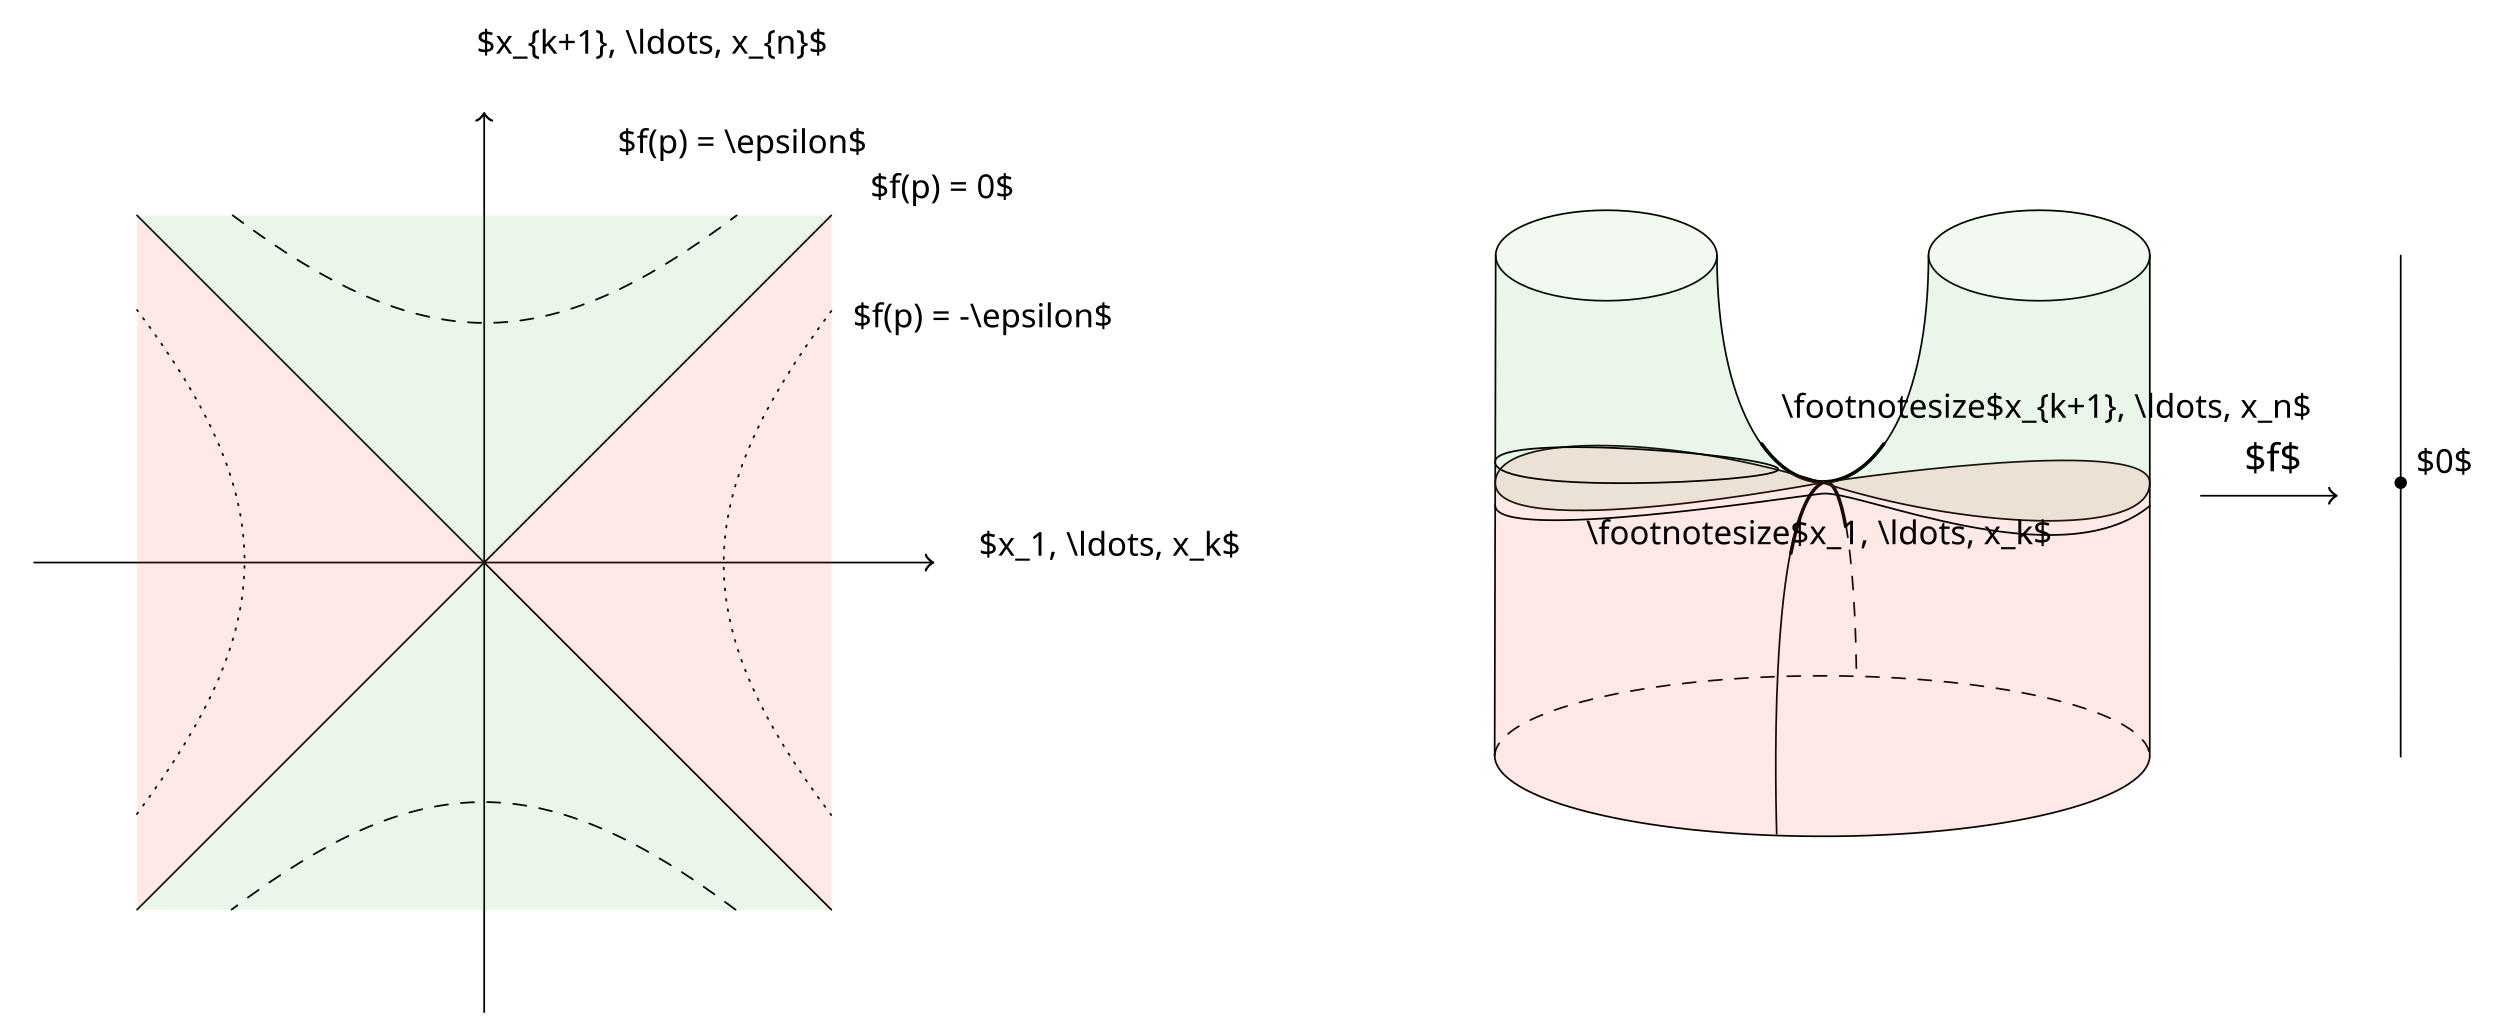
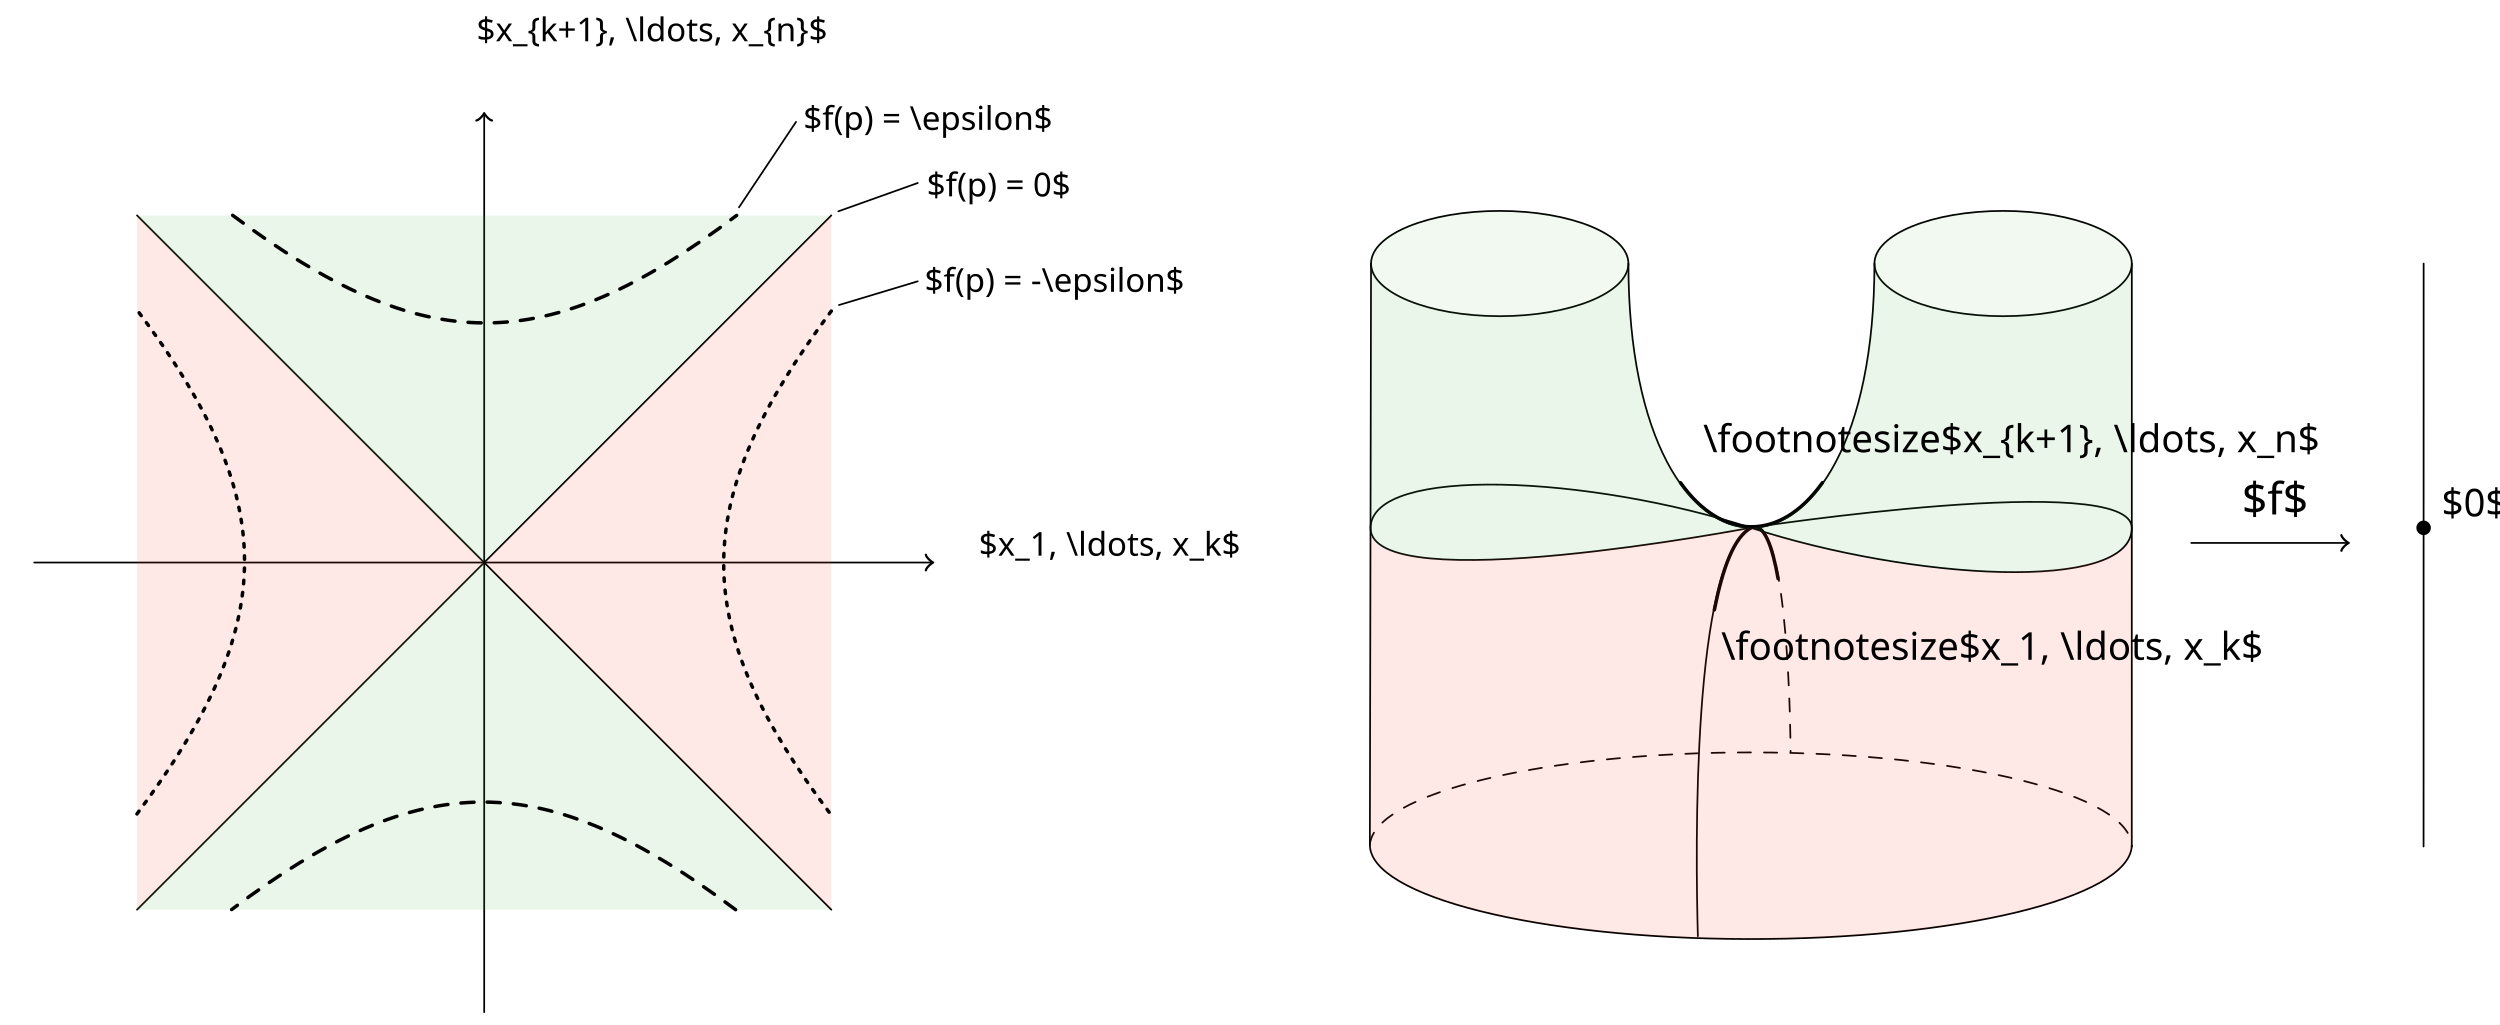
<svg xmlns="http://www.w3.org/2000/svg" width="200.846mm" height="82.313mm" viewBox="0 0 200.846 82.313" version="1.1" id="svg8">
  <defs id="defs2">
    <marker markerWidth="0.911" markerHeight="1.69" style="overflow:visible;stroke:#000000" refX="0" refY="0" orient="auto-start-reverse" id="marker-arrow-0.5308">
      <g id="g820" transform="scale(2.153529)">
        <path id="path818" style="fill:none;stroke:#000000;stroke-width:0.6;stroke-linecap:round;stroke-linejoin:round;stroke-miterlimit:10;stroke-dasharray:none;stroke-opacity:1" d="M -1.554,2.072 C -1.425,1.295 0,0.13 0.389,0 0,-0.13 -1.425,-1.295 -1.554,-2.072" />
      </g>
    </marker>
    <marker markerWidth="0.911" markerHeight="1.69" style="overflow:visible;stroke:#000000" refX="0" refY="0" orient="auto-start-reverse" id="marker-arrow-0.5308-6">
      <g id="g890" transform="scale(2.153529)">
        <path id="path888" style="fill:none;stroke:#000000;stroke-width:0.6;stroke-linecap:round;stroke-linejoin:round;stroke-miterlimit:10;stroke-dasharray:none;stroke-opacity:1" d="M -1.554,2.072 C -1.425,1.295 0,0.13 0.389,0 0,-0.13 -1.425,-1.295 -1.554,-2.072" />
      </g>
    </marker>
    <marker markerWidth="0.911" markerHeight="1.69" style="overflow:visible;stroke:#000000" refX="0" refY="0" orient="auto-start-reverse" id="marker-arrow-0.5308-62">
      <g id="g1322" transform="scale(2.153529)">
        <path id="path1320" style="fill:none;stroke:#000000;stroke-width:0.6;stroke-linecap:round;stroke-linejoin:round;stroke-miterlimit:10;stroke-dasharray:none;stroke-opacity:1" d="M -1.554,2.072 C -1.425,1.295 0,0.13 0.389,0 0,-0.13 -1.425,-1.295 -1.554,-2.072" />
      </g>
    </marker>
    <marker markerWidth="0.911" markerHeight="1.690" style="overflow: visible; stroke: black" refX="0" refY="0" orient="auto-start-reverse" id="marker-arrow-0.5308-628">
      <g id="g1326" transform="scale(2.153529)">
        <path id="path1324" style="fill:none;stroke:black;stroke-width:0.6;stroke-linecap:round;stroke-linejoin:round;stroke-miterlimit:10;stroke-dasharray:none;stroke-opacity:1" d="M -1.554,2.072 C -1.425,1.295 0,0.13 0.389,0 0,-0.13 -1.425,-1.295 -1.554,-2.072" />
      </g>
    </marker>
  </defs>
  <g id="layer1" transform="translate(-12.65357,-194.1312)">
    <path style="color:#000000;overflow:visible;opacity:1;vector-effect:none;fill:none;fill-opacity:1;stroke:#000000;stroke-width:0.14;stroke-linecap:round;stroke-linejoin:miter;stroke-miterlimit:4;stroke-dasharray:none;stroke-dashoffset:0;stroke-opacity:1;marker-start:none;marker-end:url(#marker-arrow-0.5308)" d="m 51.553,275.444 v -72.102" id="path816" />
    <path id="path842" d="M 15.403,239.325 H 87.504" style="color:#000000;overflow:visible;opacity:1;vector-effect:none;fill:none;fill-opacity:1;stroke:#000000;stroke-width:0.14;stroke-linecap:round;stroke-linejoin:miter;stroke-miterlimit:4;stroke-dasharray:none;stroke-dashoffset:0;stroke-opacity:1;marker-start:none;marker-end:url(#marker-arrow-0.5308)" />
    <g id="g967" transform="translate(-62.2628)">
      <path id="path872" d="m 85.926,267.213 55.776,-55.776" style="color:#000000;overflow:visible;opacity:1;vector-effect:none;fill:none;fill-opacity:1;stroke:#000000;stroke-width:0.14;stroke-linecap:round;stroke-linejoin:miter;stroke-miterlimit:4;stroke-dasharray:none;stroke-dashoffset:0;stroke-opacity:1;marker-start:none;marker-end:none" />
      <path style="color:#000000;overflow:visible;opacity:1;vector-effect:none;fill:none;fill-opacity:1;stroke:#000000;stroke-width:0.14;stroke-linecap:round;stroke-linejoin:miter;stroke-miterlimit:4;stroke-dasharray:none;stroke-dashoffset:0;stroke-opacity:1;marker-start:none;marker-end:none" d="m 85.926,211.437 55.776,55.776" id="path884" />
      <g style="fill:#f44336" id="g953">
        <path style="color:#000000;overflow:visible;opacity:1;vector-effect:none;fill:#f44336;fill-opacity:0.12;stroke:none;stroke-width:0.14;stroke-linecap:round;stroke-linejoin:miter;stroke-miterlimit:4;stroke-dasharray:none;stroke-dashoffset:0;stroke-opacity:1;marker-start:none;marker-end:none" d="m 141.702,211.437 -27.888,27.888 27.888,27.888 z" id="path886" />
        <path id="path945" d="M 85.926,267.213 113.814,239.325 85.926,211.437 Z" style="color:#000000;overflow:visible;opacity:1;vector-effect:none;fill:#f44336;fill-opacity:0.12;stroke:none;stroke-width:0.14;stroke-linecap:round;stroke-linejoin:miter;stroke-miterlimit:4;stroke-dasharray:none;stroke-dashoffset:0;stroke-opacity:1;marker-start:none;marker-end:none" />
      </g>
      <g transform="translate(-0.1288827,0.01247252)" style="fill:#4caf50" id="g957">
        <path id="path947" d="M 141.702,267.213 113.814,239.325 85.926,267.213 Z" style="color:#000000;overflow:visible;opacity:1;vector-effect:none;fill:#4caf50;fill-opacity:0.12;stroke:none;stroke-width:0.14;stroke-linecap:round;stroke-linejoin:miter;stroke-miterlimit:4;stroke-dasharray:none;stroke-dashoffset:0;stroke-opacity:1;marker-start:none;marker-end:none" />
        <path style="color:#000000;overflow:visible;opacity:1;vector-effect:none;fill:#4caf50;fill-opacity:0.12;stroke:none;stroke-width:0.14;stroke-linecap:round;stroke-linejoin:miter;stroke-miterlimit:4;stroke-dasharray:none;stroke-dashoffset:0;stroke-opacity:1;marker-start:none;marker-end:none" d="m 85.926,211.437 27.888,27.888 27.888,-27.888 z" id="path949" />
      </g>
    </g>
    <path id="path997" title="1/x" d="" style="color:#000000;overflow:visible;opacity:1;vector-effect:none;fill:#4caf50;fill-opacity:0.12;stroke:none;stroke-width:0.14;stroke-linecap:round;stroke-linejoin:miter;stroke-miterlimit:4;stroke-dasharray:none;stroke-dashoffset:0;stroke-opacity:1;marker-start:none;marker-end:none" />
    <path id="path1030" title="1/x" d="" style="color:#000000;overflow:visible;opacity:1;vector-effect:none;fill:#4caf50;fill-opacity:0.12;stroke:none;stroke-width:0.14;stroke-linecap:round;stroke-linejoin:miter;stroke-miterlimit:4;stroke-dasharray:none;stroke-dashoffset:0;stroke-opacity:1;marker-start:none;marker-end:none" />
    <path id="path1064" title="1/x" d="" style="color:#000000;overflow:visible;opacity:1;vector-effect:none;fill:#4caf50;fill-opacity:0.12;stroke:none;stroke-width:0.14;stroke-linecap:round;stroke-linejoin:miter;stroke-miterlimit:4;stroke-dasharray:none;stroke-dashoffset:0;stroke-opacity:1;marker-start:none;marker-end:none" />
    <path id="path1102" title="1/x" d="" style="color:#000000;overflow:visible;opacity:1;vector-effect:none;fill:#4caf50;fill-opacity:0.12;stroke:none;stroke-width:0.14;stroke-linecap:round;stroke-linejoin:miter;stroke-miterlimit:4;stroke-dasharray:none;stroke-dashoffset:0;stroke-opacity:1;marker-start:none;marker-end:none" />
-     <g id="g1195" style="fill:none;fill-opacity:1;stroke:black;stroke-width:0.14;stroke-dasharray:0.14,0.702;stroke-opacity:1;marker-start:none;marker-end:none" transform="translate(-34.59044)">
-       <g style="fill:none;fill-opacity:1;stroke:black;stroke-width:0.205;stroke-dasharray:0.205,1.024;stroke-opacity:1;marker-start:none;marker-end:none" transform="matrix(0.4850672,0.4850672,-0.4850672,0.4850672,135.0472,32.70819)" id="g1139">
-         <path id="path1137" d="m 170.485,213.814 c 4.014,27.696 14.005,37.84 41.725,41.745" style="color:#000000;overflow:visible;opacity:1;vector-effect:none;fill:none;fill-opacity:1;stroke:black;stroke-width:0.205;stroke-linecap:round;stroke-linejoin:miter;stroke-miterlimit:4;stroke-dasharray:0.205,1.024;stroke-dashoffset:0;stroke-opacity:1;marker-start:none;marker-end:none" />
-       </g>
-       <g style="fill:none;fill-opacity:1;stroke:black;stroke-width:0.205;stroke-dasharray:0.205,1.024;stroke-opacity:1;marker-start:none;marker-end:none" transform="matrix(-0.4850672,-0.4850672,0.4850672,-0.4850672,37.22885,445.9351)" id="g1151">
-         <path id="path1149" d="m 170.485,213.814 c 4.014,27.696 14.005,37.84 41.725,41.745" style="color:#000000;overflow:visible;opacity:1;vector-effect:none;fill:none;fill-opacity:1;stroke:black;stroke-width:0.205;stroke-linecap:round;stroke-linejoin:miter;stroke-miterlimit:4;stroke-dasharray:0.205,1.024;stroke-dashoffset:0;stroke-opacity:1;marker-start:none;marker-end:none" />
-       </g>
-     </g>
-     <g id="g1189" transform="translate(-34.59044)" style="fill:none;fill-opacity:1;marker-end:none;marker-start:none;stroke:black;stroke-dasharray:1.053,1.053;stroke-opacity:1;stroke-width:0.14">
-       <g id="g1145" transform="matrix(-0.4850672,0.4850672,-0.4850672,-0.4850672,292.7515,288.2308)" style="fill:none;fill-opacity:1;stroke:black;stroke-width:0.205;stroke-dasharray:1.535,1.535;stroke-opacity:1;marker-start:none;marker-end:none">
-         <path style="color:#000000;overflow:visible;opacity:1;vector-effect:none;fill:none;fill-opacity:1;stroke:black;stroke-width:0.205;stroke-linecap:round;stroke-linejoin:miter;stroke-miterlimit:4;stroke-dasharray:1.535,1.535;stroke-dashoffset:0;stroke-opacity:1;marker-start:none;marker-end:none" d="m 170.485,213.814 c 4.014,27.696 14.005,37.84 41.725,41.745" id="path1143" />
-       </g>
-       <g id="g1157" transform="matrix(0.4850672,-0.4850672,0.4850672,0.4850672,-120.4754,190.4124)" style="fill:none;fill-opacity:1;stroke:black;stroke-width:0.205;stroke-dasharray:1.535,1.535;stroke-opacity:1;marker-start:none;marker-end:none">
-         <path style="color:#000000;overflow:visible;opacity:1;vector-effect:none;fill:none;fill-opacity:1;stroke:black;stroke-width:0.205;stroke-linecap:round;stroke-linejoin:miter;stroke-miterlimit:4;stroke-dasharray:1.535,1.535;stroke-dashoffset:0;stroke-opacity:1;marker-start:none;marker-end:none" d="m 170.485,213.814 c 4.014,27.696 14.005,37.84 41.725,41.745" id="path1155" />
-       </g>
-     </g>
    <text id="text846" xml:space="preserve" style="font-size:2.646px;font-family:'Iosevka Term';-inkscape-font-specification:'Iosevka Term, Normal';fill:#000000;fill-opacity:1;stroke:none;stroke-width:0.265" y="238.774" x="91.295">
      <tspan id="tspan844" x="91.295" y="238.774" style="stroke-width:0.265">$x_1, \ldots, x_k$</tspan>
    </text>
-     <text id="text860" xml:space="preserve" style="font-size:2.646px;font-family:'Iosevka Term';-inkscape-font-specification:'Iosevka Term, Normal';fill:#000000;fill-opacity:1;stroke:none;stroke-width:0.265" y="198.444" x="50.946">
-       <tspan id="tspan858" x="50.946" y="198.444" style="stroke-width:0.265">$x_{k+1}, \ldots, x_{n}$</tspan>
+     <text id="text860" xml:space="preserve" style="font-size:2.646px;font-family:'Iosevka Term';-inkscape-font-specification:'Iosevka Term, Normal';fill:#000000;fill-opacity:1;stroke:none;stroke-width:0.265" y="197.447" x="50.946">
+       <tspan id="tspan858" x="50.946" y="197.447" style="stroke-width:0.265">$x_{k+1}, \ldots, x_{n}$</tspan>
    </text>
-     <text id="text1207" xml:space="preserve" style="font-size:2.646px;font-family:'Iosevka Term';-inkscape-font-specification:'Iosevka Term, Normal';fill:#000000;fill-opacity:1;stroke:none;stroke-width:0.265" y="210.043" x="82.576">
-       <tspan id="tspan1205" x="82.576" y="210.043" style="stroke-width:0.265">$f(p) = 0$</tspan>
+     <text id="text1207" xml:space="preserve" style="font-size:2.646px;font-family:'Iosevka Term';-inkscape-font-specification:'Iosevka Term, Normal';fill:#000000;fill-opacity:1;stroke:none;stroke-width:0.265" y="209.909" x="87.115">
+       <tspan id="tspan1205" x="87.115" y="209.909" style="stroke-width:0.265">$f(p) = 0$</tspan>
    </text>
-     <text x="81.179" y="220.421" style="font-size:2.646px;font-family:'Iosevka Term';-inkscape-font-specification:'Iosevka Term, Normal';fill:#000000;fill-opacity:1;stroke:none;stroke-width:0.265" xml:space="preserve" id="text1221">
-       <tspan style="stroke-width:0.265" y="220.421" x="81.179" id="tspan1219">$f(p) = -\epsilon$</tspan>
+     <text x="86.941" y="217.575" style="font-size:2.646px;font-family:'Iosevka Term';-inkscape-font-specification:'Iosevka Term, Normal';fill:#000000;fill-opacity:1;stroke:none;stroke-width:0.265" xml:space="preserve" id="text1221">
+       <tspan style="stroke-width:0.265" y="217.575" x="86.941" id="tspan1219">$f(p) = -\epsilon$</tspan>
    </text>
-     <text id="text1225" xml:space="preserve" style="font-size:2.646px;font-family:'Iosevka Term';-inkscape-font-specification:'Iosevka Term, Normal';fill:#000000;fill-opacity:1;stroke:none;stroke-width:0.265" y="206.43" x="62.283">
-       <tspan id="tspan1223" x="62.283" y="206.43" style="stroke-width:0.265">$f(p) = \epsilon$</tspan>
+     <text id="text1225" xml:space="preserve" style="font-size:2.646px;font-family:'Iosevka Term';-inkscape-font-specification:'Iosevka Term, Normal';fill:#000000;fill-opacity:1;stroke:none;stroke-width:0.265" y="204.566" x="77.201">
+       <tspan id="tspan1223" x="77.201" y="204.566" style="stroke-width:0.265">$f(p) = \epsilon$</tspan>
    </text>
-     <path style="color:#000000;overflow:visible;opacity:1;vector-effect:none;fill:none;fill-opacity:1;stroke:#000000;stroke-width:0.14;stroke-linecap:round;stroke-linejoin:miter;stroke-miterlimit:4;stroke-dasharray:none;stroke-dashoffset:0;stroke-opacity:1;marker-start:none;marker-end:none" d="m 205.524,214.659 -0.005,40.264" id="path1308" />
-     <path style="color:#000000;overflow:visible;opacity:1;vector-effect:none;fill:none;fill-opacity:1;stroke:#000000;stroke-width:0.14;stroke-linecap:round;stroke-linejoin:miter;stroke-miterlimit:4;stroke-dasharray:none;stroke-dashoffset:0;stroke-opacity:1;marker-start:none;marker-end:url(#marker-arrow-0.5308)" d="m 189.473,233.958 h 10.774" id="path1318" />
+     <path style="color:#000000;overflow:visible;opacity:1;vector-effect:none;fill:none;fill-opacity:1;stroke:#000000;stroke-width:0.14;stroke-linecap:round;stroke-linejoin:miter;stroke-miterlimit:4;stroke-dasharray:none;stroke-dashoffset:0;stroke-opacity:1;marker-start:none;marker-end:none" d="m 207.365,215.306 -0.006,46.828" id="path1308" />
+     <path style="color:#000000;overflow:visible;opacity:1;vector-effect:none;fill:none;fill-opacity:1;stroke:#000000;stroke-width:0.14;stroke-linecap:round;stroke-linejoin:miter;stroke-miterlimit:4;stroke-dasharray:none;stroke-dashoffset:0;stroke-opacity:1;marker-start:none;marker-end:url(#marker-arrow-0.5308)" d="m 188.697,237.751 h 12.53" id="path1318" />
    <rect style="color:#000000;overflow:visible;opacity:1;vector-effect:none;fill:none;fill-opacity:1;stroke:#000000;stroke-width:0.531;stroke-linecap:round;stroke-linejoin:miter;stroke-miterlimit:4;stroke-dasharray:none;stroke-dashoffset:0;stroke-opacity:1;marker-start:none;marker-end:none" id="rect905" width="0" height="0" x="0" y="0" transform="matrix(0.2645833,0,0,0.2645833,0,177)" />
-     <circle id="path1048" style="fill:#000000;stroke:none;stroke-width:1" cx="205.522" cy="232.913" r="0.5" />
-     <text id="text1052" xml:space="preserve" style="font-size:2.646px;font-family:'Iosevka Term';-inkscape-font-specification:'Iosevka Term, Normal';fill:#000000;fill-opacity:1;stroke:none;stroke-width:0.265" x="206.766" y="232.12">
-       <tspan id="tspan1050" x="206.766" y="232.12" style="stroke-width:0.265">$0$</tspan>
+     <circle id="path1048" style="fill:#000000;stroke:none;stroke-width:1" cx="207.362" cy="236.536" r="0.582" />
+     <text id="text1052" xml:space="preserve" style="font-size:3.077px;font-family:'Iosevka Term';-inkscape-font-specification:'Iosevka Term, Normal';fill:#000000;fill-opacity:1;stroke:none;stroke-width:0.265" x="208.809" y="235.614">
+       <tspan id="tspan1050" x="208.809" y="235.614" style="stroke-width:0.265">$0$</tspan>
    </text>
-     <g id="g1205">
-       <ellipse ry="3.636" rx="8.888" cy="214.658" cx="141.703" id="path1238" style="color:#000000;overflow:visible;opacity:1;vector-effect:none;fill:none;fill-opacity:1;stroke:#000000;stroke-width:0.14;stroke-linecap:round;stroke-linejoin:miter;stroke-miterlimit:4;stroke-dasharray:none;stroke-dashoffset:0;stroke-opacity:1;marker-start:none;marker-end:none" />
-       <path d="m 185.361,254.921 a 26.316,6.511 0 0 1 -26.542,6.397 26.316,6.511 0 0 1 -26.086,-6.51" id="ellipse1250" style="color:#000000;overflow:visible;opacity:1;vector-effect:none;fill:none;fill-opacity:1;stroke:#000000;stroke-width:0.14;stroke-linecap:round;stroke-linejoin:miter;stroke-miterlimit:4;stroke-dasharray:none;stroke-dashoffset:0;stroke-opacity:1;marker-start:none;marker-end:none" />
-       <path id="path1256" d="m 185.365,214.658 -0.003,40.238" style="color:#000000;overflow:visible;opacity:1;vector-effect:none;fill:none;fill-opacity:1;stroke:#000000;stroke-width:0.14;stroke-linecap:round;stroke-linejoin:miter;stroke-miterlimit:4;stroke-dasharray:none;stroke-dashoffset:0;stroke-opacity:1;marker-start:none;marker-end:none" />
-       <path id="path1258" d="m 132.815,214.658 -0.082,40.149" style="color:#000000;overflow:visible;opacity:1;vector-effect:none;fill:none;fill-opacity:1;stroke:#000000;stroke-width:0.14;stroke-linecap:round;stroke-linejoin:miter;stroke-miterlimit:4;stroke-dasharray:none;stroke-dashoffset:0;stroke-opacity:1;marker-start:none;marker-end:none" />
-       <ellipse style="color:#000000;overflow:visible;opacity:1;vector-effect:none;fill:none;fill-opacity:1;stroke:#000000;stroke-width:0.14;stroke-linecap:round;stroke-linejoin:miter;stroke-miterlimit:4;stroke-dasharray:none;stroke-dashoffset:0;stroke-opacity:1;marker-start:none;marker-end:none" id="ellipse1260" cx="176.477" cy="214.658" rx="8.888" ry="3.636" />
-       <path id="path1262" d="m 150.591,214.658 c 0,24.32 16.997,24.32 16.997,0" style="color:#000000;overflow:visible;opacity:1;vector-effect:none;fill:none;fill-opacity:1;stroke:#000000;stroke-width:0.14;stroke-linecap:round;stroke-linejoin:miter;stroke-miterlimit:4;stroke-dasharray:none;stroke-dashoffset:0;stroke-opacity:1;marker-start:none;marker-end:none" />
-       <path id="path1270" d="m 159.09,232.898 c -4.13,2.111 -3.865,22.357 -3.7,28.222" style="color:#000000;overflow:visible;opacity:1;vector-effect:none;fill:none;fill-opacity:1;stroke:#000000;stroke-width:0.14;stroke-linecap:round;stroke-linejoin:miter;stroke-miterlimit:4;stroke-dasharray:none;stroke-dashoffset:0;stroke-opacity:1;marker-start:none;marker-end:none" />
-       <path id="path1272" d="m 159.09,232.898 c 2.657,-1.045 2.705,15.505 2.705,15.505" style="color:#000000;overflow:visible;opacity:1;vector-effect:none;fill:none;fill-opacity:1;stroke:#000000;stroke-width:0.14;stroke-linecap:round;stroke-linejoin:miter;stroke-miterlimit:4;stroke-dasharray:1.053, 1.053;stroke-dashoffset:0;stroke-opacity:1;marker-start:none;marker-end:none" />
-       <path transform="scale(-1)" style="color:#000000;overflow:visible;opacity:1;vector-effect:none;fill:none;fill-opacity:1;stroke:#000000;stroke-width:0.14;stroke-linecap:round;stroke-linejoin:miter;stroke-miterlimit:4;stroke-dasharray:1.053, 1.053;stroke-dashoffset:0;stroke-opacity:1;marker-start:none;marker-end:none" id="path1274" d="m -132.733,-254.824 a 26.316,6.511 0 0 1 -26.542,6.397 26.316,6.511 0 0 1 -26.086,-6.51" />
-       <path id="path910" d="m 154.189,229.798 c 2.892,4.059 6.91,4.059 9.803,0" style="color:#000000;overflow:visible;opacity:1;vector-effect:none;fill:none;fill-opacity:1;stroke:#000000;stroke-width:0.281;stroke-linecap:round;stroke-linejoin:miter;stroke-miterlimit:4;stroke-dasharray:none;stroke-dashoffset:0;stroke-opacity:1;marker-start:none;marker-end:none" />
-       <path d="m 160.932,236.42 c -0.4,-2.239 -0.971,-3.864 -1.843,-3.521 m 0,0 c -1.195,0.611 -1.992,2.822 -2.56,5.682" style="color:#000000;overflow:visible;opacity:1;vector-effect:none;fill:none;fill-opacity:1;stroke:#000000;stroke-width:0.281;stroke-linecap:round;stroke-linejoin:miter;stroke-miterlimit:4;stroke-dasharray:none;stroke-dashoffset:0;stroke-opacity:1;marker-start:none;marker-end:none" id="path938" />
-       <path id="path1066" d="m 132.777,232.913 c 0.102,-4.353 15.212,-3.597 26.284,0 11.072,3.597 26.34,4.541 26.302,0 0,-4.023 -26.273,-0.015 -26.273,-0.015 0,0 -26.313,5.026 -26.313,0.015 z" style="color:#000000;overflow:visible;opacity:1;vector-effect:none;fill:none;fill-opacity:1;stroke:#000000;stroke-width:0.14;stroke-linecap:round;stroke-linejoin:miter;stroke-miterlimit:4;stroke-dasharray:none;stroke-dashoffset:0;stroke-opacity:1;marker-start:none;marker-end:none" />
-       <path id="path1086" d="m 132.815,214.658 -0.038,18.712 c 1.559,4.15 25.111,-0.261 26.056,-0.44 h 0.198 c 11.054,3.578 26.249,4.514 26.249,0 h 5.2e-4 v -0.017 -17.783 a 8.888,3.636 0 0 1 -8.804,3.165 8.888,3.636 0 0 1 -8.888,-3.636 c 0,24.32 -16.997,24.32 -16.997,0 a 8.888,3.636 0 0 1 -8.888,3.636 8.888,3.636 0 0 1 -8.888,-3.636 z" style="color:#000000;overflow:visible;opacity:1;vector-effect:none;fill:#4db24d;fill-opacity:0.118;stroke:none;stroke-width:0.14;stroke-linecap:round;stroke-linejoin:miter;stroke-miterlimit:4;stroke-dasharray:none;stroke-dashoffset:0;stroke-opacity:1;marker-start:none;marker-end:none" />
-       <ellipse style="color:#000000;overflow:visible;opacity:1;vector-effect:none;fill:#4db24d;fill-opacity:0.077;stroke:none;stroke-width:0.14;stroke-linecap:round;stroke-linejoin:miter;stroke-miterlimit:4;stroke-dasharray:none;stroke-dashoffset:0;stroke-opacity:1;marker-start:none;marker-end:none;font-variant-east_asian:normal" id="ellipse1165" cx="141.703" cy="214.658" rx="8.888" ry="3.636" />
-       <ellipse ry="3.636" rx="8.888" cy="214.658" cx="176.477" id="ellipse1181" style="color:#000000;overflow:visible;opacity:1;vector-effect:none;fill:#4db24d;fill-opacity:0.077;stroke:none;stroke-width:0.14;stroke-linecap:round;stroke-linejoin:miter;stroke-miterlimit:4;stroke-dasharray:none;stroke-dashoffset:0;stroke-opacity:1;marker-start:none;marker-end:none;font-variant-east_asian:normal" />
+     <g id="g1205" transform="matrix(1.163024,0,0,1.163024,-31.66459,-34.34769)" style="stroke-width:0.86">
+       <ellipse ry="3.636" rx="8.888" cy="214.658" cx="141.703" id="path1238" style="color:#000000;overflow:visible;opacity:1;vector-effect:none;fill:none;fill-opacity:1;stroke:#000000;stroke-width:0.121;stroke-linecap:round;stroke-linejoin:miter;stroke-miterlimit:4;stroke-dasharray:none;stroke-dashoffset:0;stroke-opacity:1;marker-start:none;marker-end:none" />
+       <path d="m 185.361,254.921 a 26.316,6.511 0 0 1 -26.542,6.397 26.316,6.511 0 0 1 -26.086,-6.51" id="ellipse1250" style="color:#000000;overflow:visible;opacity:1;vector-effect:none;fill:none;fill-opacity:1;stroke:#000000;stroke-width:0.121;stroke-linecap:round;stroke-linejoin:miter;stroke-miterlimit:4;stroke-dasharray:none;stroke-dashoffset:0;stroke-opacity:1;marker-start:none;marker-end:none" />
+       <path id="path1256" d="m 185.365,214.658 -0.003,40.238" style="color:#000000;overflow:visible;opacity:1;vector-effect:none;fill:none;fill-opacity:1;stroke:#000000;stroke-width:0.121;stroke-linecap:round;stroke-linejoin:miter;stroke-miterlimit:4;stroke-dasharray:none;stroke-dashoffset:0;stroke-opacity:1;marker-start:none;marker-end:none" />
+       <path id="path1258" d="m 132.815,214.658 -0.082,40.149" style="color:#000000;overflow:visible;opacity:1;vector-effect:none;fill:none;fill-opacity:1;stroke:#000000;stroke-width:0.121;stroke-linecap:round;stroke-linejoin:miter;stroke-miterlimit:4;stroke-dasharray:none;stroke-dashoffset:0;stroke-opacity:1;marker-start:none;marker-end:none" />
+       <ellipse style="color:#000000;overflow:visible;opacity:1;vector-effect:none;fill:none;fill-opacity:1;stroke:#000000;stroke-width:0.121;stroke-linecap:round;stroke-linejoin:miter;stroke-miterlimit:4;stroke-dasharray:none;stroke-dashoffset:0;stroke-opacity:1;marker-start:none;marker-end:none" id="ellipse1260" cx="176.477" cy="214.658" rx="8.888" ry="3.636" />
+       <path id="path1262" d="m 150.591,214.658 c 0,24.32 16.997,24.32 16.997,0" style="color:#000000;overflow:visible;opacity:1;vector-effect:none;fill:none;fill-opacity:1;stroke:#000000;stroke-width:0.121;stroke-linecap:round;stroke-linejoin:miter;stroke-miterlimit:4;stroke-dasharray:none;stroke-dashoffset:0;stroke-opacity:1;marker-start:none;marker-end:none" />
+       <path id="path1270" d="m 159.09,232.898 c -4.13,2.111 -3.865,22.357 -3.7,28.222" style="color:#000000;overflow:visible;opacity:1;vector-effect:none;fill:none;fill-opacity:1;stroke:#000000;stroke-width:0.121;stroke-linecap:round;stroke-linejoin:miter;stroke-miterlimit:4;stroke-dasharray:none;stroke-dashoffset:0;stroke-opacity:1;marker-start:none;marker-end:none" />
+       <path id="path1272" d="m 159.09,232.898 c 2.657,-1.045 2.705,15.505 2.705,15.505" style="color:#000000;overflow:visible;opacity:1;vector-effect:none;fill:none;fill-opacity:1;stroke:#000000;stroke-width:0.121;stroke-linecap:round;stroke-linejoin:miter;stroke-miterlimit:4;stroke-dasharray:0.906, 0.906;stroke-dashoffset:0;stroke-opacity:1;marker-start:none;marker-end:none" />
+       <path transform="scale(-1)" style="color:#000000;overflow:visible;opacity:1;vector-effect:none;fill:none;fill-opacity:1;stroke:#000000;stroke-width:0.121;stroke-linecap:round;stroke-linejoin:miter;stroke-miterlimit:4;stroke-dasharray:0.906, 0.906;stroke-dashoffset:0;stroke-opacity:1;marker-start:none;marker-end:none" id="path1274" d="m -132.733,-254.824 a 26.316,6.511 0 0 1 -26.542,6.397 26.316,6.511 0 0 1 -26.086,-6.51" />
+       <path id="path910" d="m 154.189,229.798 c 2.892,4.059 6.91,4.059 9.803,0" style="color:#000000;overflow:visible;opacity:1;vector-effect:none;fill:none;fill-opacity:1;stroke:#000000;stroke-width:0.242;stroke-linecap:round;stroke-linejoin:miter;stroke-miterlimit:4;stroke-dasharray:none;stroke-dashoffset:0;stroke-opacity:1;marker-start:none;marker-end:none" />
+       <path d="m 160.932,236.42 c -0.4,-2.239 -0.971,-3.864 -1.843,-3.521 m 0,0 c -1.195,0.611 -1.992,2.822 -2.56,5.682" style="color:#000000;overflow:visible;opacity:1;vector-effect:none;fill:none;fill-opacity:1;stroke:#000000;stroke-width:0.242;stroke-linecap:round;stroke-linejoin:miter;stroke-miterlimit:4;stroke-dasharray:none;stroke-dashoffset:0;stroke-opacity:1;marker-start:none;marker-end:none" id="path938" />
+       <path id="path1066" d="m 132.777,232.913 c 0.102,-4.353 15.212,-3.597 26.284,0 11.072,3.597 26.34,4.541 26.302,0 0,-4.023 -26.273,-0.015 -26.273,-0.015 0,0 -26.313,5.026 -26.313,0.015 z" style="color:#000000;overflow:visible;opacity:1;vector-effect:none;fill:none;fill-opacity:1;stroke:#000000;stroke-width:0.121;stroke-linecap:round;stroke-linejoin:miter;stroke-miterlimit:4;stroke-dasharray:none;stroke-dashoffset:0;stroke-opacity:1;marker-start:none;marker-end:none" />
+       <path id="path1086" d="m 132.815,214.658 -0.038,18.712 c 1.559,4.15 25.111,-0.261 26.056,-0.44 h 0.198 c 11.054,3.578 26.249,4.514 26.249,0 h 5.2e-4 v -0.017 -17.783 a 8.888,3.636 0 0 1 -8.804,3.165 8.888,3.636 0 0 1 -8.888,-3.636 c 0,24.32 -16.997,24.32 -16.997,0 a 8.888,3.636 0 0 1 -8.888,3.636 8.888,3.636 0 0 1 -8.888,-3.636 z" style="color:#000000;overflow:visible;opacity:1;vector-effect:none;fill:#4db24d;fill-opacity:0.118;stroke:none;stroke-width:0.121;stroke-linecap:round;stroke-linejoin:miter;stroke-miterlimit:4;stroke-dasharray:none;stroke-dashoffset:0;stroke-opacity:1;marker-start:none;marker-end:none" />
+       <ellipse style="color:#000000;overflow:visible;opacity:1;vector-effect:none;fill:#4db24d;fill-opacity:0.077;stroke:none;stroke-width:0.121;stroke-linecap:round;stroke-linejoin:miter;stroke-miterlimit:4;stroke-dasharray:none;stroke-dashoffset:0;stroke-opacity:1;marker-start:none;marker-end:none" id="ellipse1165" cx="141.703" cy="214.658" rx="8.888" ry="3.636" />
+       <ellipse ry="3.636" rx="8.888" cy="214.658" cx="176.477" id="ellipse1181" style="color:#000000;overflow:visible;opacity:1;vector-effect:none;fill:#4db24d;fill-opacity:0.077;stroke:none;stroke-width:0.121;stroke-linecap:round;stroke-linejoin:miter;stroke-miterlimit:4;stroke-dasharray:none;stroke-dashoffset:0;stroke-opacity:1;marker-start:none;marker-end:none" />
    </g>
-     <path style="color:#000000;overflow:visible;opacity:1;vector-effect:none;fill:#f64433;fill-opacity:0.118;stroke:none;stroke-width:0.14;stroke-linecap:round;stroke-linejoin:miter;stroke-miterlimit:4;stroke-dasharray:none;stroke-dashoffset:0;stroke-opacity:1;marker-start:none;marker-end:none" d="m 185.322,233.317 c 0,2.979 -12.032,4.232 -26.291,-0.399 l -2e-4,-2e-5 h -0.198 c -0.945,0.179 -24.493,4.589 -26.056,0.441 l -0.043,21.437 c 5.1e-4,3.573 11.643,6.479 26.086,6.51 14.443,0.031 26.289,-2.824 26.542,-6.409 z" id="path1209" />
-     <path id="path1233" d="m 132.777,232.913 c 0.102,-4.353 15.212,-3.597 26.284,0 11.072,3.597 26.34,4.541 26.302,0 0,-4.023 -26.273,-0.015 -26.273,-0.015 0,0 -26.313,5.026 -26.313,0.015 z" style="color:#000000;overflow:visible;opacity:1;vector-effect:none;fill:#f64433;fill-opacity:0.118;stroke:none;stroke-width:0.14;stroke-linecap:round;stroke-linejoin:miter;stroke-miterlimit:4;stroke-dasharray:none;stroke-dashoffset:0;stroke-opacity:1;marker-start:none;marker-end:none" />
-     <text id="text1364" xml:space="preserve" style="font-size:3.083px;font-family:'Iosevka Term';-inkscape-font-specification:'Iosevka Term, Normal';fill:#000000;fill-opacity:1;stroke:none;stroke-width:0.265" y="231.992" x="192.968">
-       <tspan id="tspan1362" x="192.968" y="231.992" style="stroke-width:0.265">$f$</tspan>
+     <path style="color:#000000;overflow:visible;opacity:1;vector-effect:none;fill:#f64433;fill-opacity:0.118;stroke:none;stroke-width:0.14;stroke-linecap:round;stroke-linejoin:miter;stroke-miterlimit:4;stroke-dasharray:none;stroke-dashoffset:0;stroke-opacity:1;marker-start:none;marker-end:none" d="m 183.87,237.005 c 0,3.465 -13.993,4.922 -30.577,-0.464 l -2.3e-4,-2e-5 h -0.23 c -1.099,0.208 -28.486,5.337 -30.303,0.513 l -0.051,24.932 c 5.9e-4,4.156 13.541,7.535 30.339,7.572 16.798,0.036 30.575,-3.284 30.869,-7.453 z" id="path1209" />
+     <text id="text1364" xml:space="preserve" style="font-size:3.585px;font-family:'Iosevka Term';-inkscape-font-specification:'Iosevka Term, Normal';fill:#000000;fill-opacity:1;stroke:none;stroke-width:0.265" y="235.465" x="192.762">
+       <tspan id="tspan1362" x="192.762" y="235.465" style="stroke-width:0.265">$f$</tspan>
    </text>
-     <text x="155.752" y="227.691" style="font-size:2.646px;font-family:'Iosevka Term';-inkscape-font-specification:'Iosevka Term, Normal';fill:#000000;fill-opacity:1;stroke:none;stroke-width:0.265" xml:space="preserve" id="text983">
-       <tspan style="stroke-width:0.265" y="227.691" x="155.752" id="tspan981">\footnotesize$x_{k+1}, \ldots, x_n$</tspan>
+     <text x="149.479" y="230.462" style="font-size:3.077px;font-family:'Iosevka Term';-inkscape-font-specification:'Iosevka Term, Normal';fill:#000000;fill-opacity:1;stroke:none;stroke-width:0.265" xml:space="preserve" id="text983">
+       <tspan style="stroke-width:0.265" y="230.462" x="149.479" id="tspan981">\footnotesize$x_{k+1}, \ldots, x_n$</tspan>
    </text>
-     <text x="140.07" y="237.851" style="font-size:2.646px;font-family:'Iosevka Term';-inkscape-font-specification:'Iosevka Term, Normal';fill:#000000;fill-opacity:1;stroke:none;stroke-width:0.265" xml:space="preserve" id="text969">
-       <tspan style="stroke-width:0.265" y="237.851" x="140.07" id="tspan967">\footnotesize$x_1, \ldots, x_k$</tspan>
+     <text x="150.93" y="247.135" style="font-size:3.077px;font-family:'Iosevka Term';-inkscape-font-specification:'Iosevka Term, Normal';fill:#000000;fill-opacity:1;stroke:none;stroke-width:0.265" xml:space="preserve" id="text969">
+       <tspan style="stroke-width:0.265" y="247.135" x="150.93" id="tspan967">\footnotesize$x_1, \ldots, x_k$</tspan>
    </text>
-     <path style="color:#000000;overflow:visible;opacity:1;vector-effect:none;fill:none;fill-opacity:1;stroke:#000000;stroke-width:0.14;stroke-linecap:round;stroke-linejoin:miter;stroke-miterlimit:4;stroke-dasharray:none;stroke-dashoffset:0;stroke-opacity:1;marker-start:none;marker-end:none" d="m 132.774,234.733 c 0,3.021 23.297,-0.609 26.253,-0.945 2.882,-0.328 19.114,6.914 26.336,0.99" id="path1322" />
-     <path style="color:#000000;overflow:visible;opacity:1;vector-effect:none;fill:none;fill-opacity:1;stroke:#000000;stroke-width:0.14;stroke-linecap:round;stroke-linejoin:miter;stroke-miterlimit:4;stroke-dasharray:none;stroke-dashoffset:0;stroke-opacity:1;marker-start:none;marker-end:none" d="m 132.764,231.239 c 0,2.657 21.506,1.674 22.708,0.682 1.276,-1.054 -22.708,-3.218 -22.708,-0.682 z" id="path1383" />
+     <g id="g1195" style="fill:none;fill-opacity:1;stroke:black;stroke-width:0.281;stroke-dasharray:0.281,0.702;stroke-opacity:1;marker-start:none;marker-end:none" transform="translate(-34.59044)">
+       <g style="fill:none;fill-opacity:1;stroke:black;stroke-width:0.409;stroke-dasharray:0.409,1.024;stroke-opacity:1;marker-start:none;marker-end:none" transform="matrix(0.4850672,0.4850672,-0.4850672,0.4850672,135.0472,32.70819)" id="g1139">
+         <path id="path1137" d="m 170.485,213.814 c 4.014,27.696 14.005,37.84 41.725,41.745" style="color:#000000;overflow:visible;opacity:1;vector-effect:none;fill:none;fill-opacity:1;stroke:black;stroke-width:0.409;stroke-linecap:round;stroke-linejoin:miter;stroke-miterlimit:4;stroke-dasharray:0.409,1.024;stroke-dashoffset:0;stroke-opacity:1;marker-start:none;marker-end:none" />
+       </g>
+       <g style="fill:none;fill-opacity:1;stroke:black;stroke-width:0.409;stroke-dasharray:0.409,1.024;stroke-opacity:1;marker-start:none;marker-end:none" transform="matrix(-0.4850672,-0.4850672,0.4850672,-0.4850672,37.22885,445.9351)" id="g1151">
+         <path id="path1149" d="m 170.485,213.814 c 4.014,27.696 14.005,37.84 41.725,41.745" style="color:#000000;overflow:visible;opacity:1;vector-effect:none;fill:none;fill-opacity:1;stroke:black;stroke-width:0.409;stroke-linecap:round;stroke-linejoin:miter;stroke-miterlimit:4;stroke-dasharray:0.409,1.024;stroke-dashoffset:0;stroke-opacity:1;marker-start:none;marker-end:none" />
+       </g>
+     </g>
+     <g id="g1189" transform="translate(-34.59044)" style="fill:none;fill-opacity:1;marker-end:none;marker-start:none;stroke:black;stroke-dasharray:1.053,1.053;stroke-opacity:1;stroke-width:0.281">
+       <g id="g1145" transform="matrix(-0.4850672,0.4850672,-0.4850672,-0.4850672,292.7515,288.2308)" style="fill:none;fill-opacity:1;stroke:black;stroke-width:0.409;stroke-dasharray:1.535,1.535;stroke-opacity:1;marker-start:none;marker-end:none">
+         <path style="color:#000000;overflow:visible;opacity:1;vector-effect:none;fill:none;fill-opacity:1;stroke:black;stroke-width:0.409;stroke-linecap:round;stroke-linejoin:miter;stroke-miterlimit:4;stroke-dasharray:1.535,1.535;stroke-dashoffset:0;stroke-opacity:1;marker-start:none;marker-end:none" d="m 170.485,213.814 c 4.014,27.696 14.005,37.84 41.725,41.745" id="path1143" />
+       </g>
+       <g id="g1157" transform="matrix(0.4850672,-0.4850672,0.4850672,0.4850672,-120.4754,190.4124)" style="fill:none;fill-opacity:1;stroke:black;stroke-width:0.409;stroke-dasharray:1.535,1.535;stroke-opacity:1;marker-start:none;marker-end:none">
+         <path style="color:#000000;overflow:visible;opacity:1;vector-effect:none;fill:none;fill-opacity:1;stroke:black;stroke-width:0.409;stroke-linecap:round;stroke-linejoin:miter;stroke-miterlimit:4;stroke-dasharray:1.535,1.535;stroke-dashoffset:0;stroke-opacity:1;marker-start:none;marker-end:none" d="m 170.485,213.814 c 4.014,27.696 14.005,37.84 41.725,41.745" id="path1155" />
+       </g>
+     </g>
+     <path style="color:#000000;overflow:visible;opacity:1;vector-effect:none;fill:none;fill-opacity:1;stroke:#000000;stroke-width:0.14;stroke-linecap:round;stroke-linejoin:miter;stroke-miterlimit:4;stroke-dasharray:none;stroke-dashoffset:0;stroke-opacity:1;marker-start:none;marker-end:none" d="m 72.023,210.789 4.58,-6.864" id="path971" />
+     <path style="color:#000000;overflow:visible;opacity:1;vector-effect:none;fill:none;fill-opacity:1;stroke:#000000;stroke-width:0.14;stroke-linecap:round;stroke-linejoin:miter;stroke-miterlimit:4;stroke-dasharray:none;stroke-dashoffset:0;stroke-opacity:1;marker-start:none;marker-end:none" d="m 80.004,211.108 6.38,-2.277" id="path981" />
+     <path style="color:#000000;overflow:visible;opacity:1;vector-effect:none;fill:none;fill-opacity:1;stroke:#000000;stroke-width:0.14;stroke-linecap:round;stroke-linejoin:miter;stroke-miterlimit:4;stroke-dasharray:none;stroke-dashoffset:0;stroke-opacity:1;marker-start:none;marker-end:none" d="m 80.057,218.636 6.326,-1.905" id="path983" />
  </g>
</svg>
